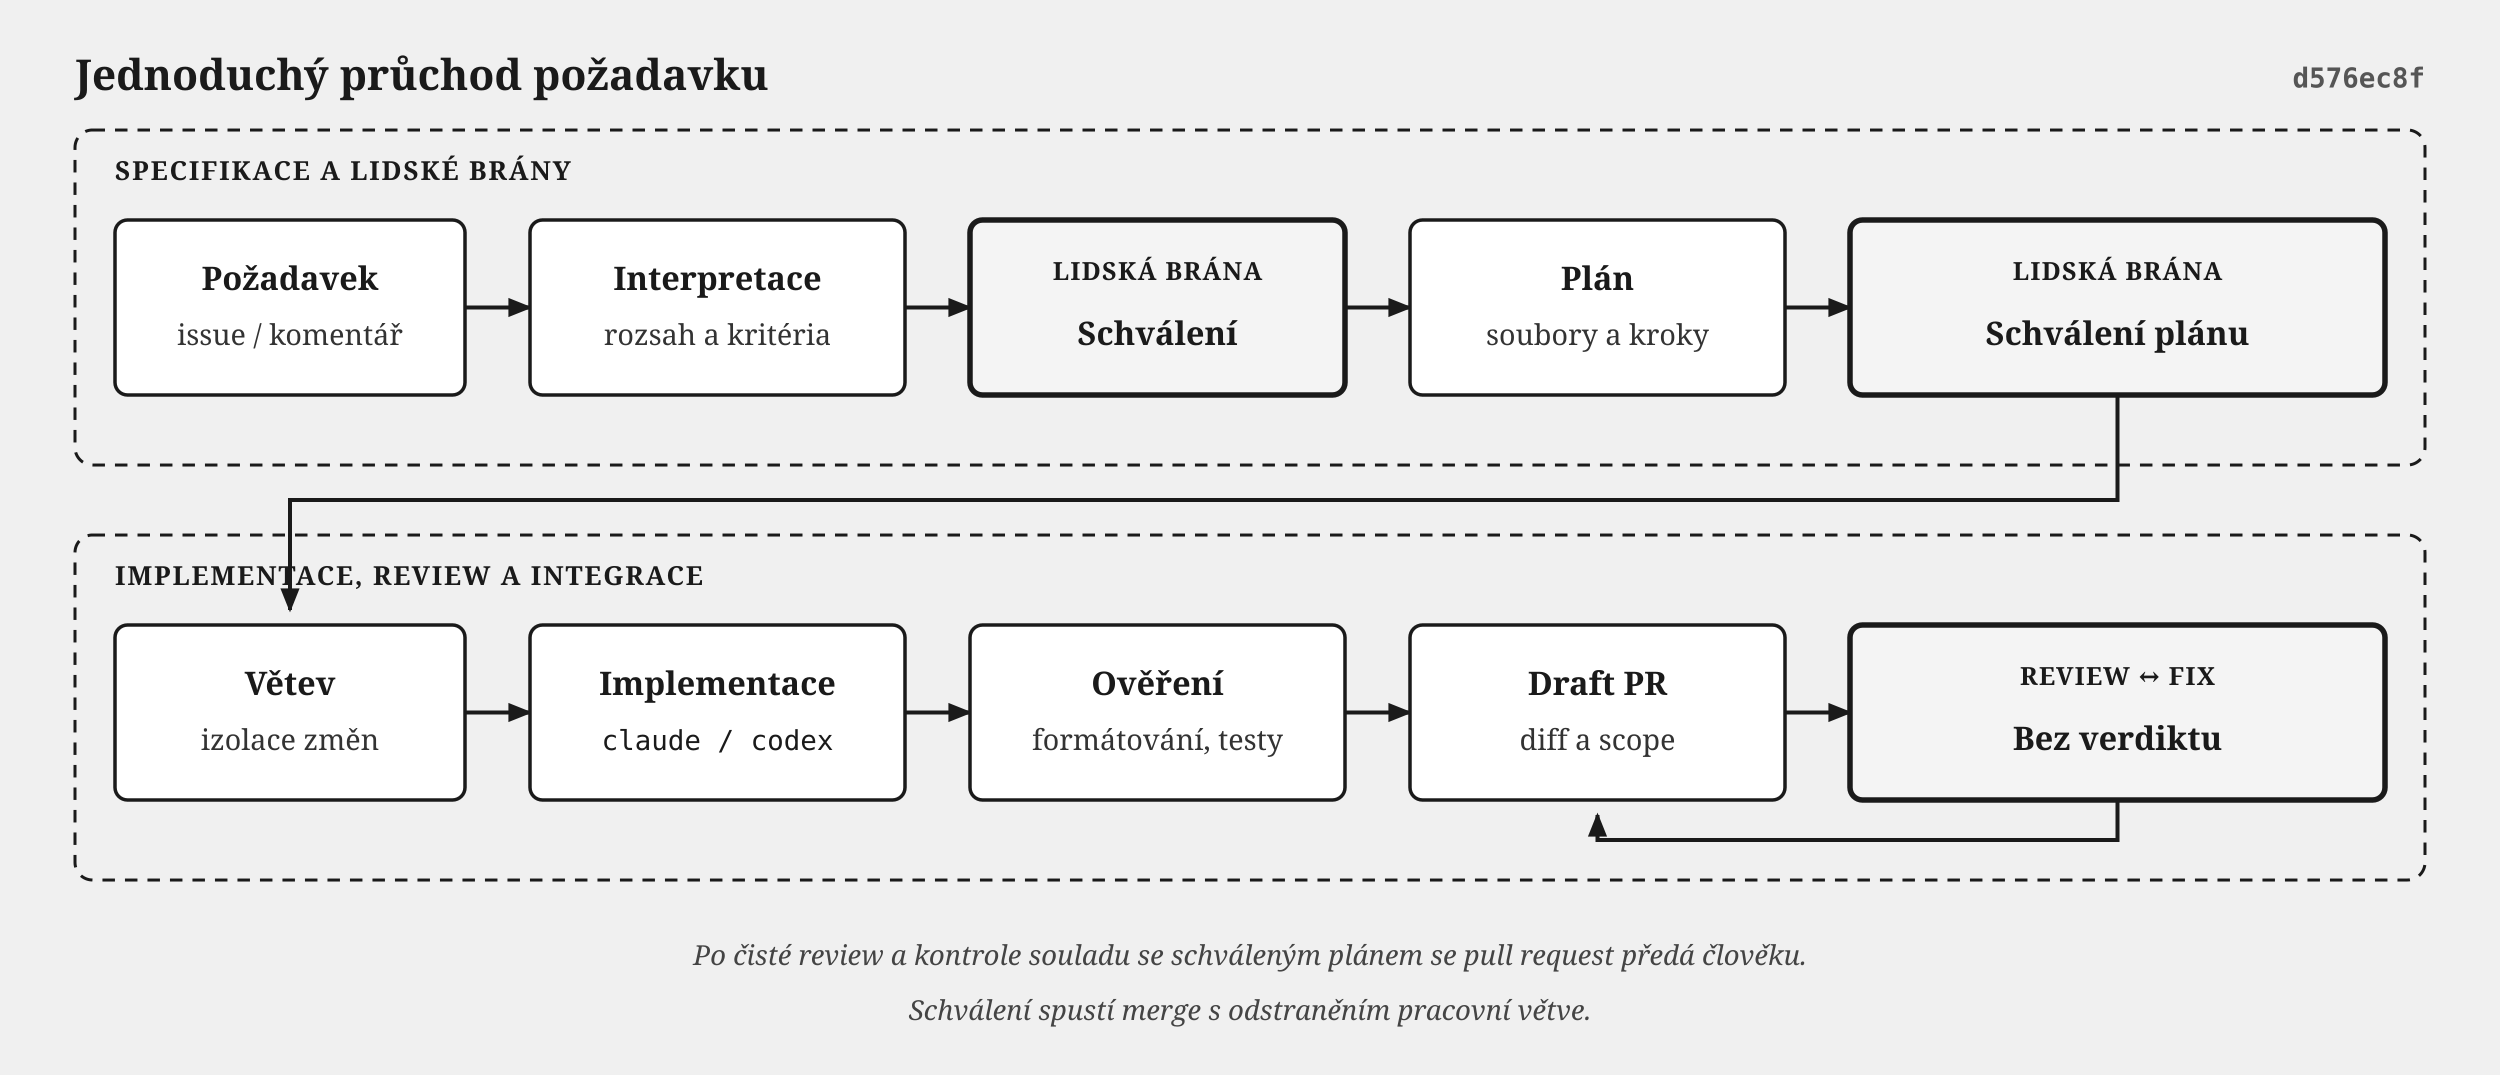
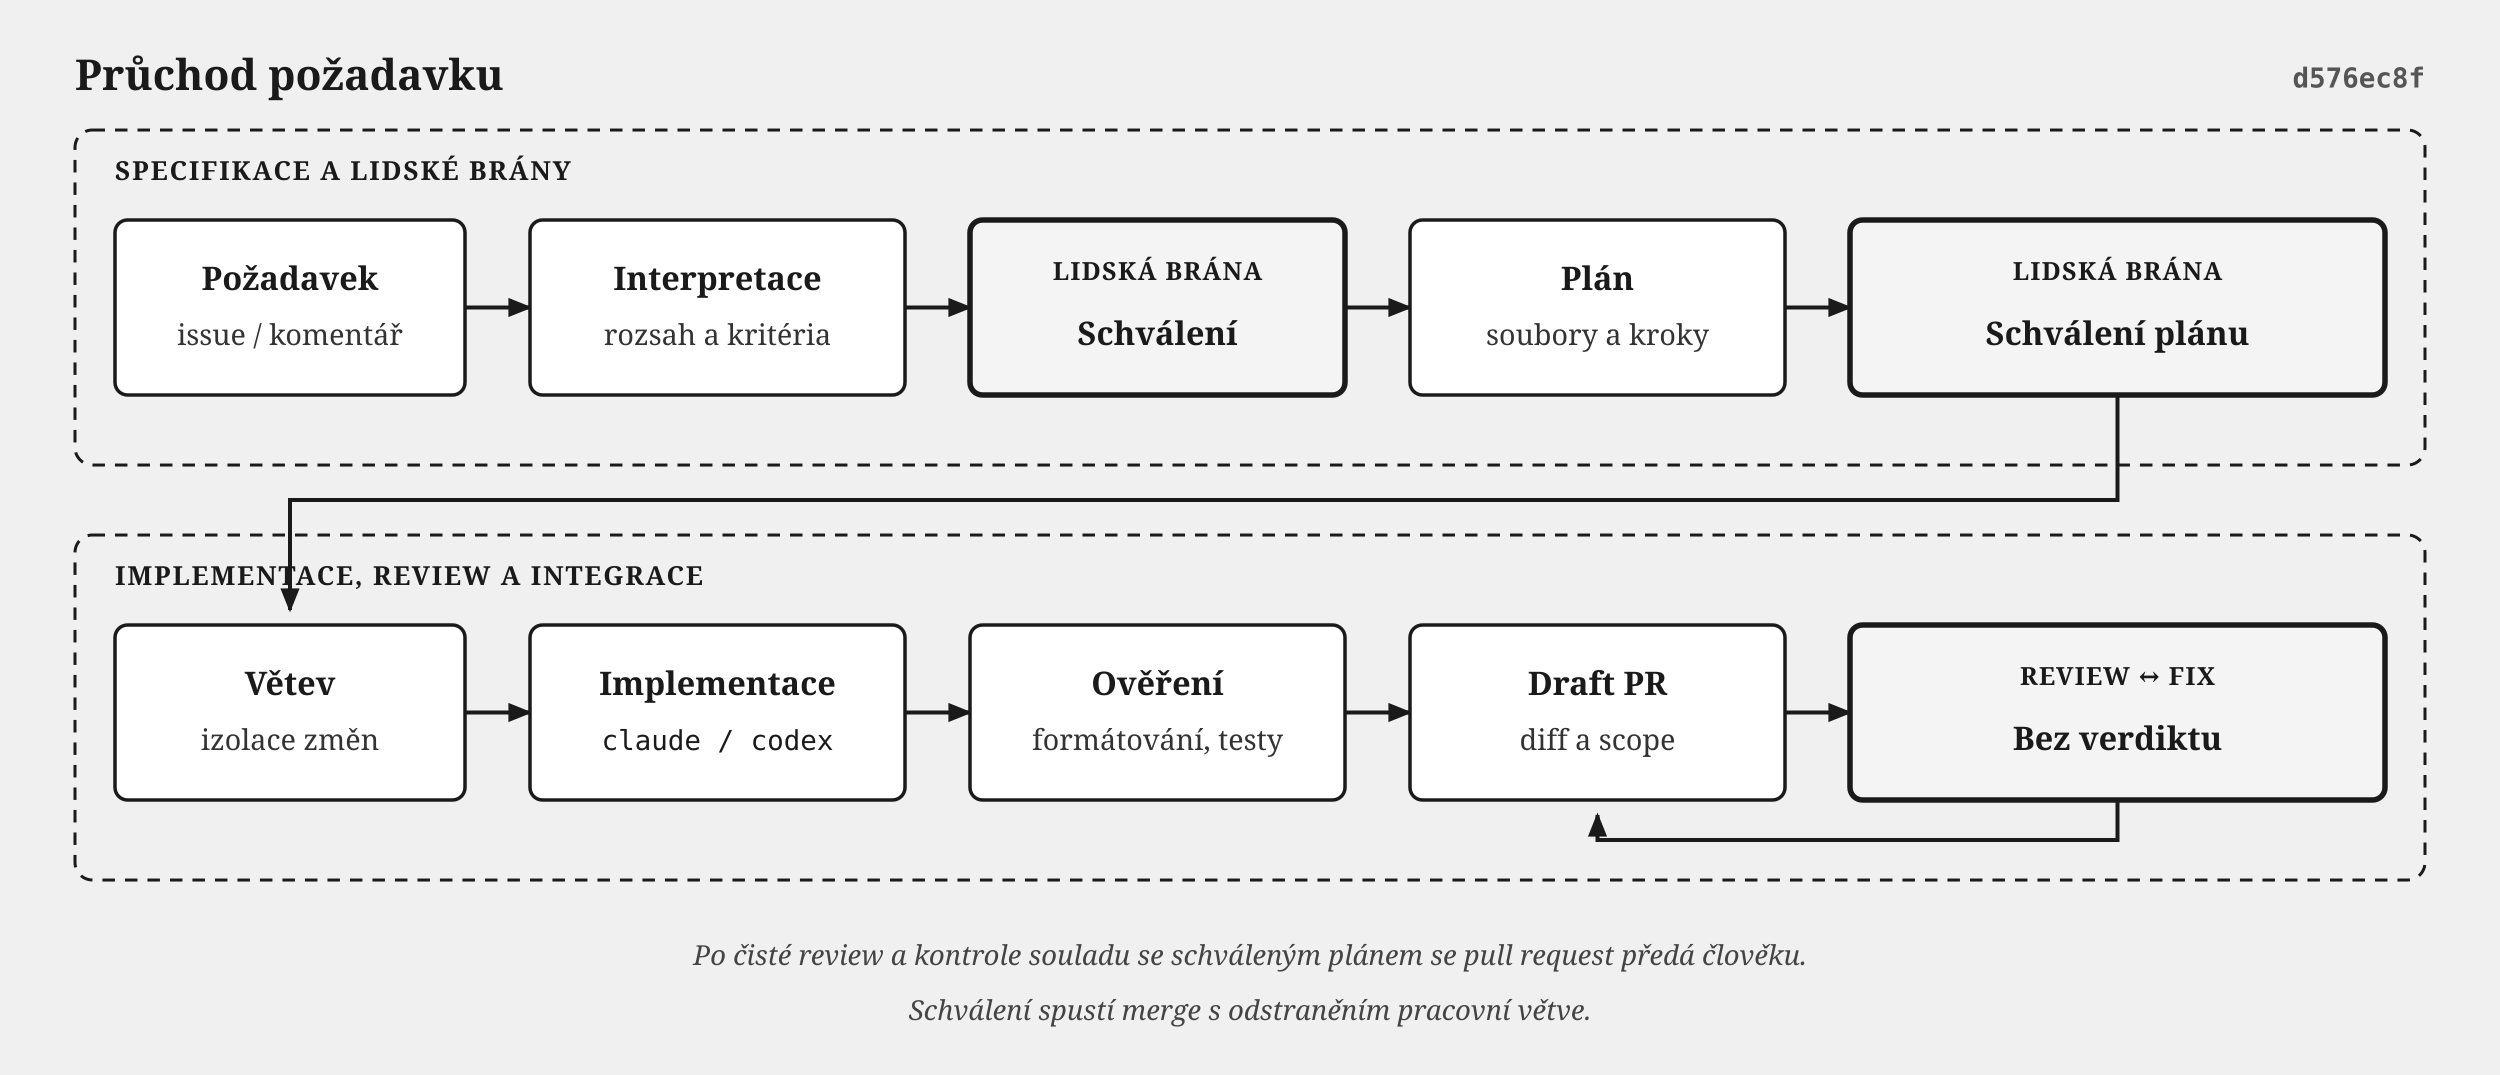
<svg xmlns="http://www.w3.org/2000/svg" viewBox="0 0 1000 430" role="img" aria-labelledby="t d">
  <defs>
    <marker id="a" viewBox="0 0 10 10" refX="9" refY="5" markerWidth="6" markerHeight="6" orient="auto">
      <path d="M0 1L10 5L0 9Z" fill="#1a1a1a" />
    </marker>
  </defs>
  <style>
    .phase{fill:none;stroke:#1a1a1a;stroke-width:1.2;stroke-dasharray:5 4}
    .box{fill:#fff;stroke:#1a1a1a;stroke-width:1.4}
    .gate{fill:#f4f4f4;stroke:#1a1a1a;stroke-width:2.2}
    .plabel{font:700 10.5px Caladea,serif;letter-spacing:.7px;fill:#1a1a1a}
    .head{font:700 13px Caladea,serif;fill:#1a1a1a}
    .body{font:11.5px Caladea,serif;fill:#333}
    .gatetxt{font:700 10px Caladea,serif;letter-spacing:.5px;fill:#1a1a1a}
    .mono{font:11px 'DejaVu Sans Mono',monospace;fill:#1a1a1a}
    .note{font:italic 11px Caladea,serif;fill:#444}
    .rev{font:700 11px 'DejaVu Sans Mono',monospace;fill:#555}
    .title{font:700 17px Caladea,serif;fill:#1a1a1a}
    .edge{fill:none;stroke:#1a1a1a;stroke-width:1.6;marker-end:url(#a)}
  </style>
-   <text x="30" y="36" class="title">Jednoduchý průchod požadavku</text>
+   <text x="30" y="36" class="title">Průchod požadavku</text>
  <text x="970" y="35" text-anchor="end" class="rev">d576ec8f</text>
  <rect x="30" y="52" width="940" height="134" rx="7" class="phase" />
  <text x="46" y="72" class="plabel">SPECIFIKACE A LIDSKÉ BRÁNY</text>
  <rect x="46" y="88" width="140" height="70" rx="5" class="box" />
  <text x="116" y="116" text-anchor="middle" class="head">Požadavek</text>
  <text x="116" y="138" text-anchor="middle" class="body">issue / komentář</text>
  <path d="M186 123H212" class="edge" />
  <rect x="212" y="88" width="150" height="70" rx="5" class="box" />
  <text x="287" y="116" text-anchor="middle" class="head">Interpretace</text>
  <text x="287" y="138" text-anchor="middle" class="body">rozsah a kritéria</text>
  <path d="M362 123H388" class="edge" />
  <rect x="388" y="88" width="150" height="70" rx="5" class="gate" />
  <text x="463" y="112" text-anchor="middle" class="gatetxt">LIDSKÁ BRÁNA</text>
  <text x="463" y="138" text-anchor="middle" class="head">Schválení</text>
  <path d="M538 123H564" class="edge" />
  <rect x="564" y="88" width="150" height="70" rx="5" class="box" />
  <text x="639" y="116" text-anchor="middle" class="head">Plán</text>
  <text x="639" y="138" text-anchor="middle" class="body">soubory a kroky</text>
  <path d="M714 123H740" class="edge" />
  <rect x="740" y="88" width="214" height="70" rx="5" class="gate" />
  <text x="847" y="112" text-anchor="middle" class="gatetxt">LIDSKÁ BRÁNA</text>
  <text x="847" y="138" text-anchor="middle" class="head">Schválení plánu</text>
  <path d="M847 158V200H116V244" class="edge" />
  <rect x="30" y="214" width="940" height="138" rx="7" class="phase" />
  <text x="46" y="234" class="plabel">IMPLEMENTACE, REVIEW A INTEGRACE</text>
  <rect x="46" y="250" width="140" height="70" rx="5" class="box" />
  <text x="116" y="278" text-anchor="middle" class="head">Větev</text>
  <text x="116" y="300" text-anchor="middle" class="body">izolace změn</text>
  <path d="M186 285H212" class="edge" />
  <rect x="212" y="250" width="150" height="70" rx="5" class="box" />
  <text x="287" y="278" text-anchor="middle" class="head">Implementace</text>
  <text x="287" y="300" text-anchor="middle" class="mono">claude / codex</text>
  <path d="M362 285H388" class="edge" />
  <rect x="388" y="250" width="150" height="70" rx="5" class="box" />
  <text x="463" y="278" text-anchor="middle" class="head">Ověření</text>
  <text x="463" y="300" text-anchor="middle" class="body">formátování, testy</text>
  <path d="M538 285H564" class="edge" />
  <rect x="564" y="250" width="150" height="70" rx="5" class="box" />
  <text x="639" y="278" text-anchor="middle" class="head">Draft PR</text>
  <text x="639" y="300" text-anchor="middle" class="body">diff a scope</text>
  <path d="M714 285H740" class="edge" />
  <rect x="740" y="250" width="214" height="70" rx="5" class="gate" />
  <text x="847" y="274" text-anchor="middle" class="gatetxt">REVIEW ↔ FIX</text>
  <text x="847" y="300" text-anchor="middle" class="head">Bez verdiktu</text>
  <path d="M847 320V336H639V326" class="edge" />
  <text x="500" y="386" text-anchor="middle" class="note">Po čisté review a kontrole souladu se schváleným plánem se pull request předá člověku.</text>
  <text x="500" y="408" text-anchor="middle" class="note">Schválení spustí merge s odstraněním pracovní větve.</text>
</svg>
